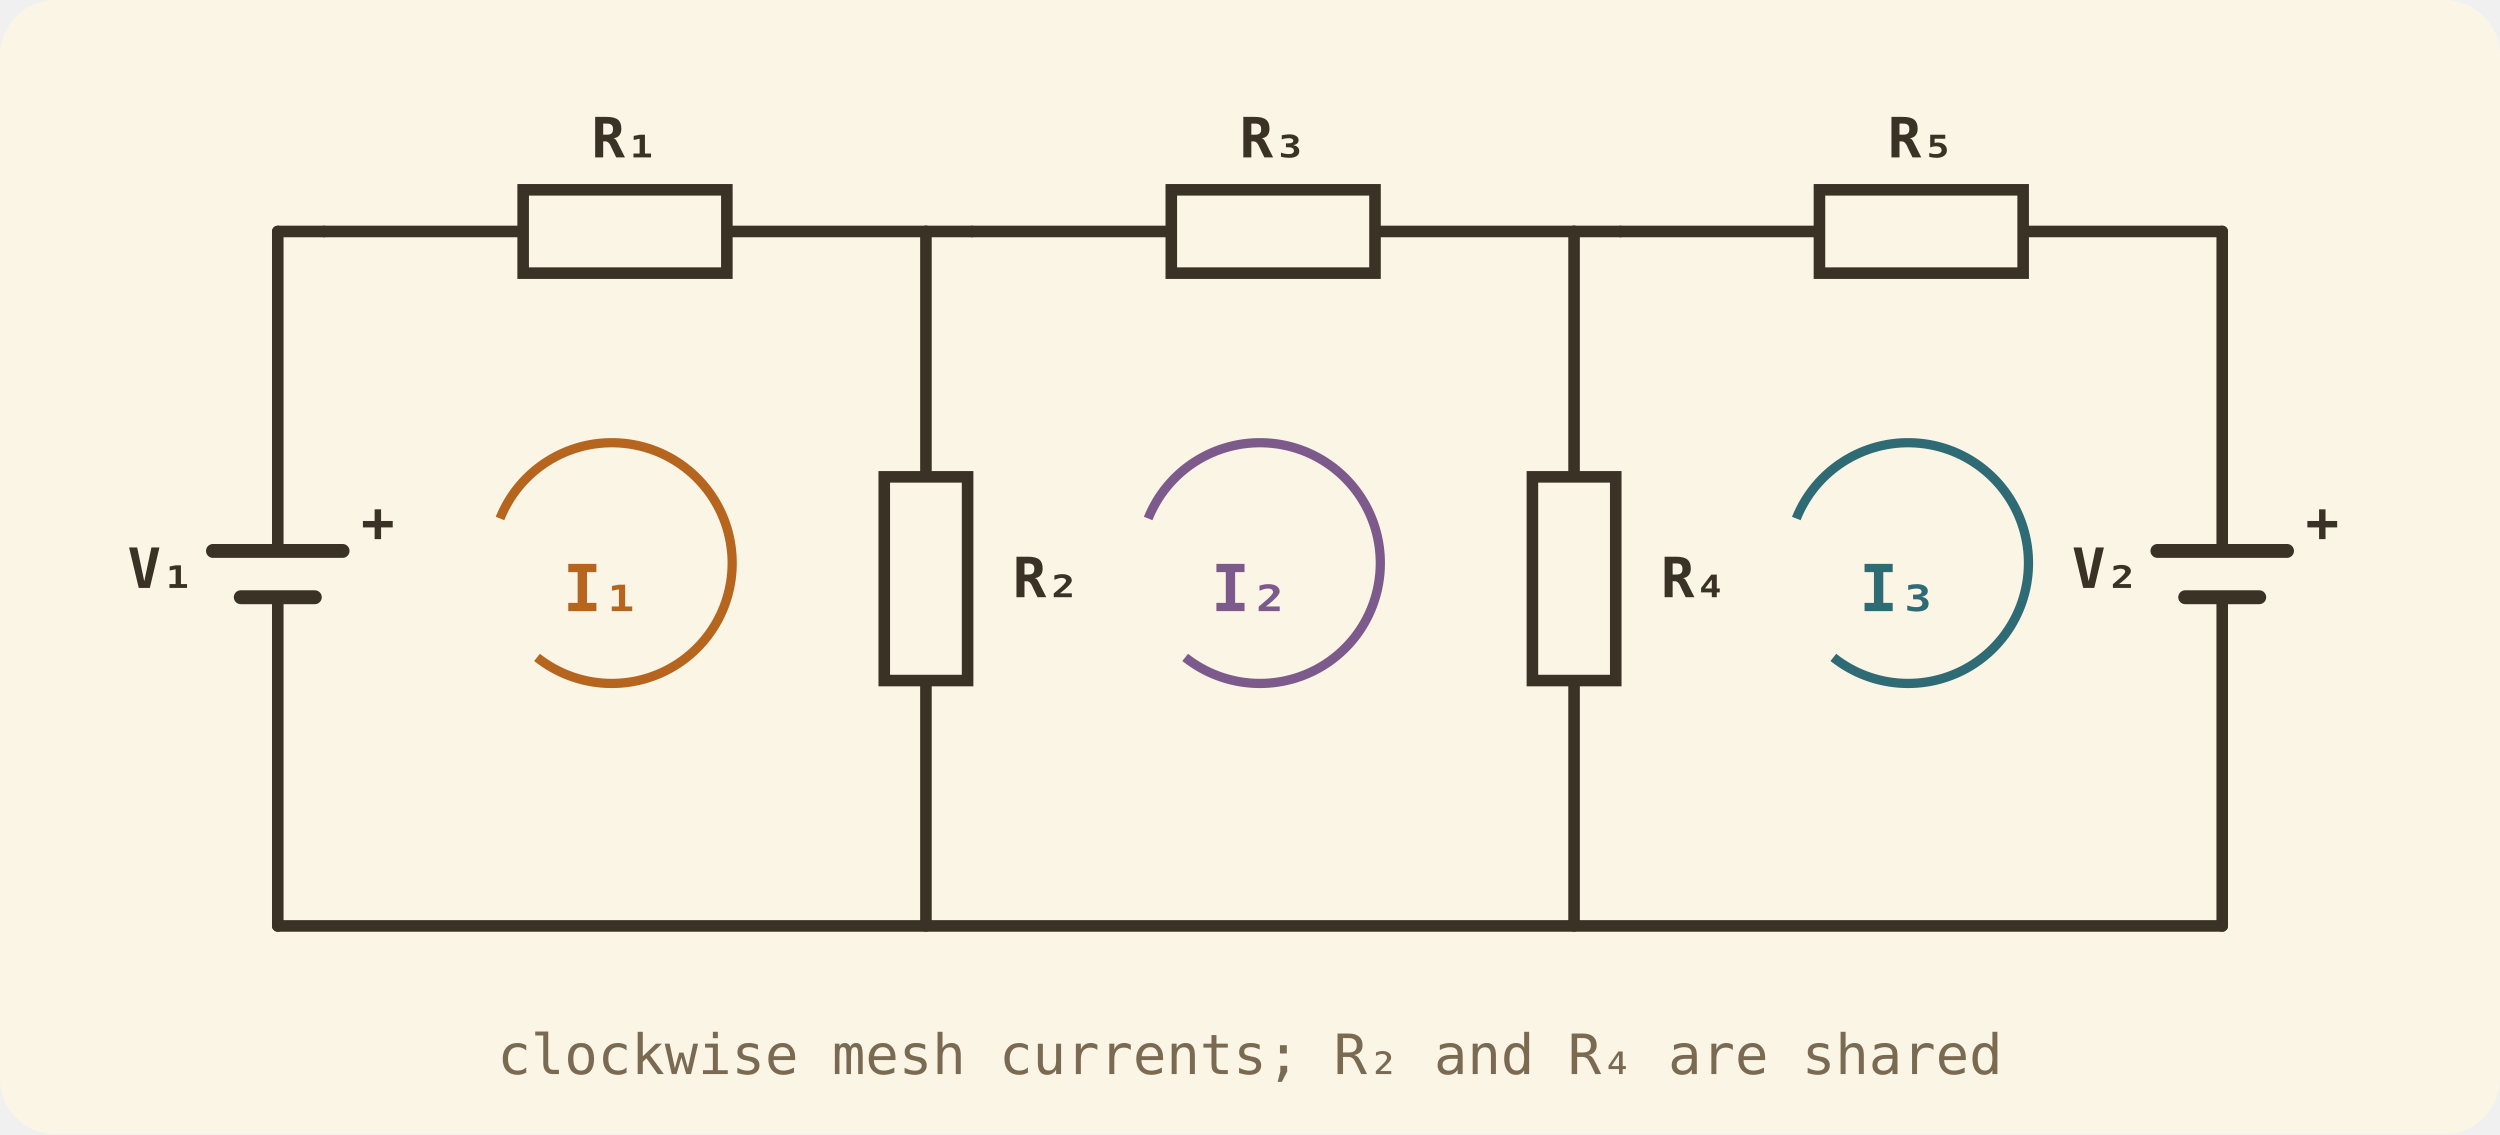
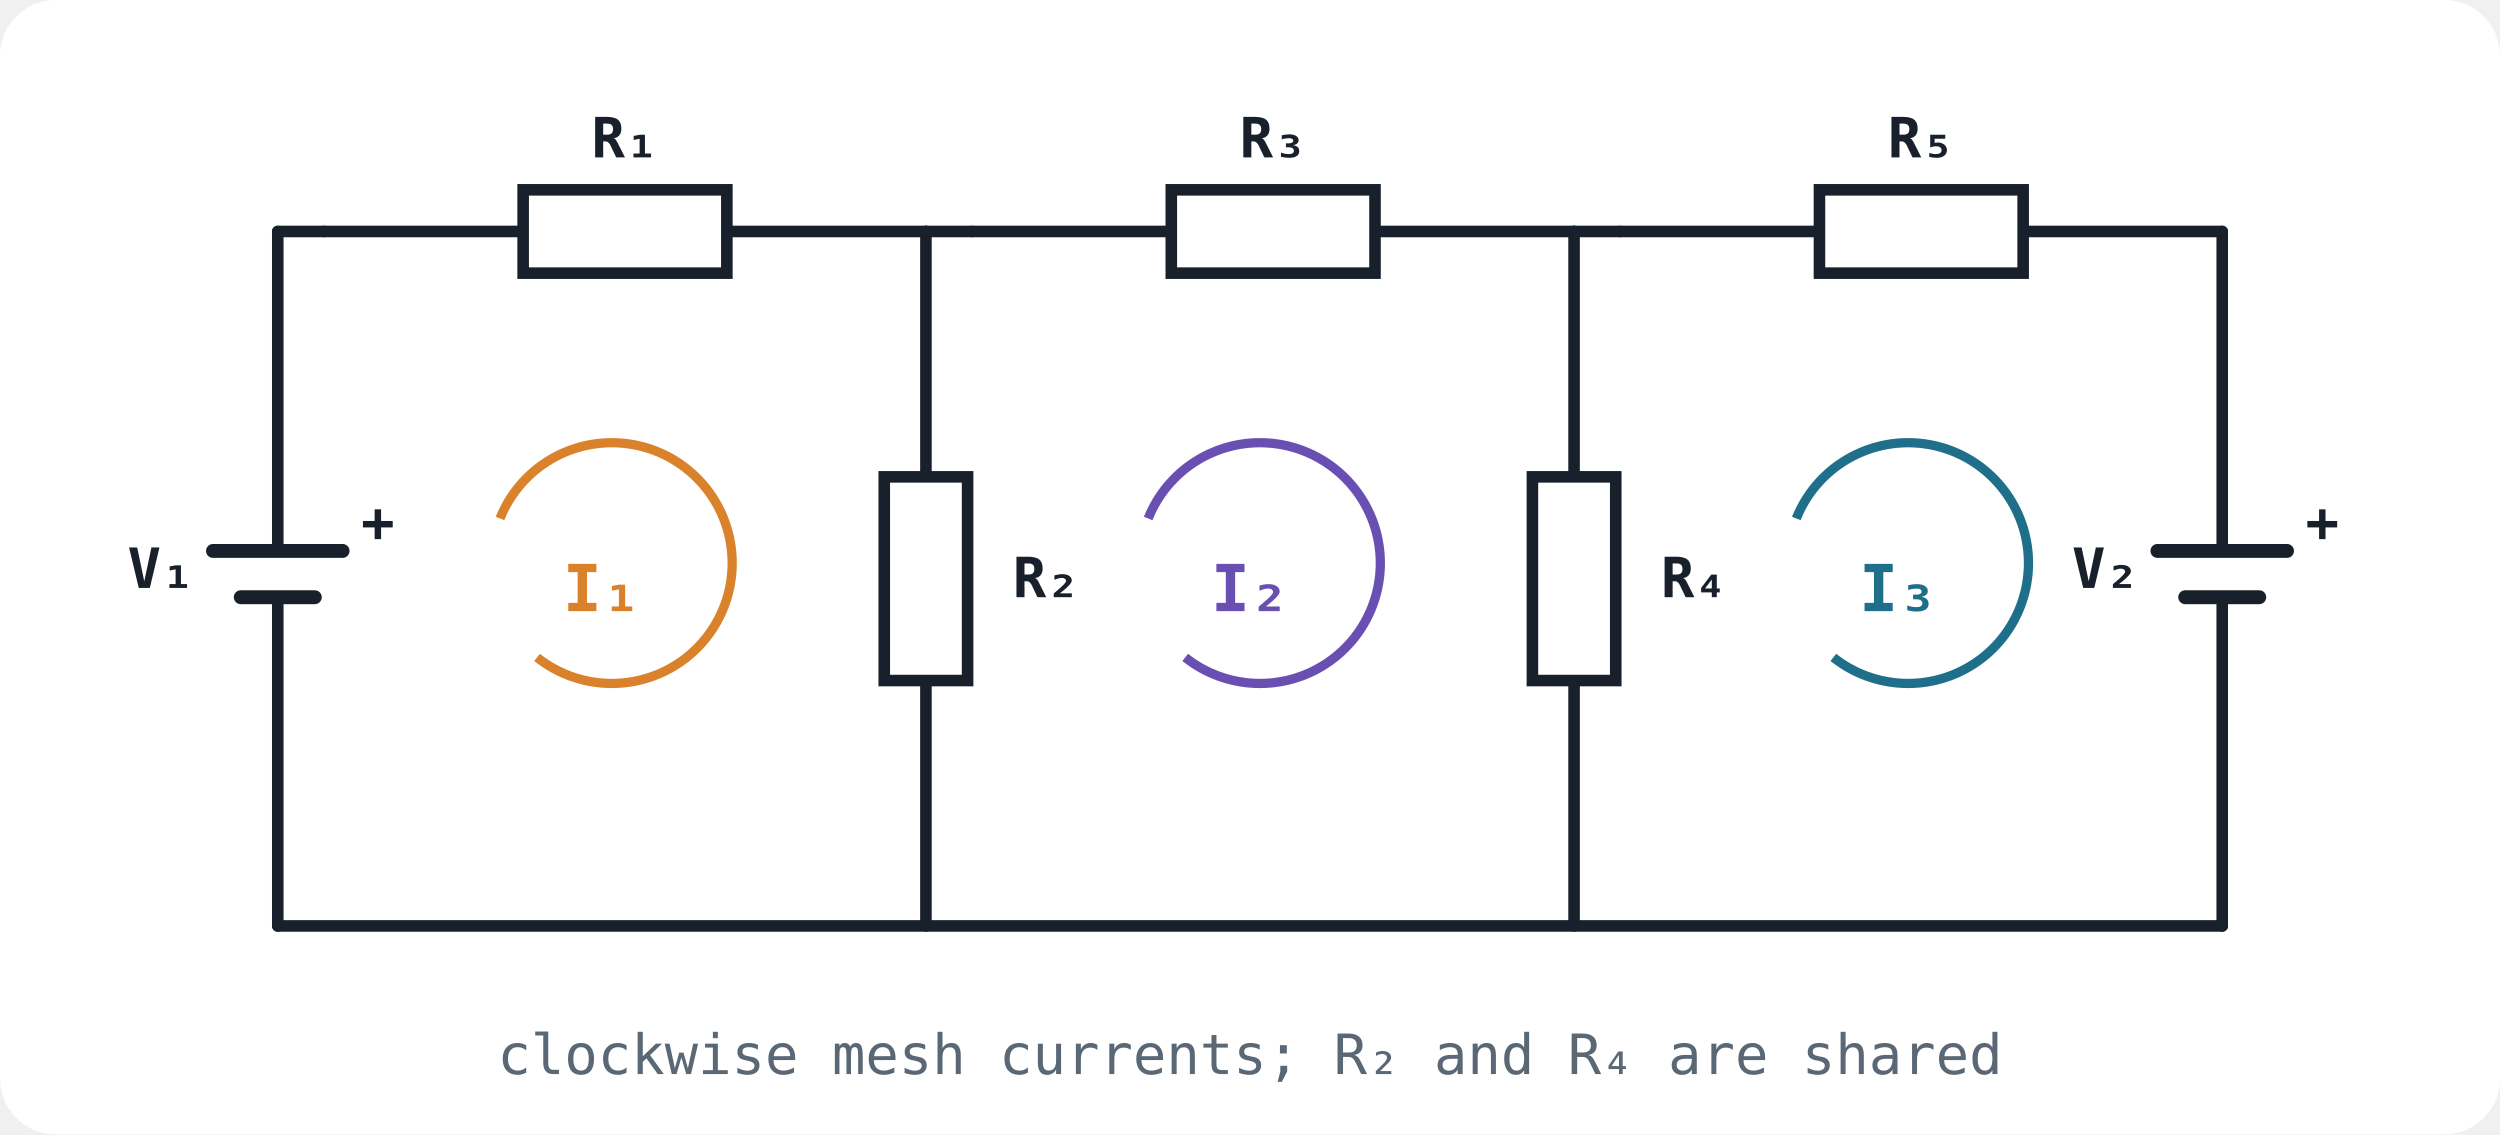
<svg xmlns="http://www.w3.org/2000/svg" viewBox="0 0 540 245" width="540" height="245">
-   <rect width="540" height="245" rx="12" fill="#fbf5e6" />
-   <polyline points="60,50 60,119.0" fill="none" stroke="#3b3226" stroke-width="2.5" stroke-linecap="round" stroke-linejoin="round" />
-   <polyline points="46,119.0 74,119.0" fill="none" stroke="#3b3226" stroke-width="3" stroke-linecap="round" stroke-linejoin="round" />
-   <polyline points="52,129.0 68,129.0" fill="none" stroke="#3b3226" stroke-width="3" stroke-linecap="round" stroke-linejoin="round" />
-   <polyline points="60,129.0 60,200" fill="none" stroke="#3b3226" stroke-width="2.5" stroke-linecap="round" stroke-linejoin="round" />
-   <text x="42" y="127.0" font-family="JetBrains Mono, monospace" font-size="12" font-weight="600" fill="#3b3226" text-anchor="end">V₁</text>
-   <text x="78" y="117.0" font-family="JetBrains Mono, monospace" font-size="12" font-weight="600" fill="#3b3226" text-anchor="start">+</text>
-   <polyline points="60,50 70,50" fill="none" stroke="#3b3226" stroke-width="2.5" stroke-linecap="round" stroke-linejoin="round" />
-   <polyline points="70,50 113.0,50.0" fill="none" stroke="#3b3226" stroke-width="2.5" stroke-linecap="round" stroke-linejoin="round" />
-   <polyline points="157.0,50.0 200,50" fill="none" stroke="#3b3226" stroke-width="2.5" stroke-linecap="round" stroke-linejoin="round" />
-   <polygon points="113.0,41.0 157.0,41.0 157.0,59.0 113.0,59.0" fill="#fbf5e6" stroke="#3b3226" stroke-width="2.5" />
-   <text x="135.0" y="34.0" font-family="JetBrains Mono, monospace" font-size="12" font-weight="600" fill="#3b3226" text-anchor="middle">R₁</text>
-   <polyline points="200,50 200.0,103.0" fill="none" stroke="#3b3226" stroke-width="2.5" stroke-linecap="round" stroke-linejoin="round" />
-   <polyline points="200.0,147.0 200,200" fill="none" stroke="#3b3226" stroke-width="2.5" stroke-linecap="round" stroke-linejoin="round" />
-   <polygon points="209.0,103.0 209.0,147.0 191.0,147.0 191.0,103.0" fill="#fbf5e6" stroke="#3b3226" stroke-width="2.5" />
-   <text x="226.0" y="129.0" font-family="JetBrains Mono, monospace" font-size="12" font-weight="600" fill="#3b3226" text-anchor="middle">R₂</text>
-   <polyline points="200,50 210,50" fill="none" stroke="#3b3226" stroke-width="2.5" stroke-linecap="round" stroke-linejoin="round" />
-   <polyline points="210,50 253.0,50.0" fill="none" stroke="#3b3226" stroke-width="2.5" stroke-linecap="round" stroke-linejoin="round" />
-   <polyline points="297.0,50.0 340,50" fill="none" stroke="#3b3226" stroke-width="2.5" stroke-linecap="round" stroke-linejoin="round" />
-   <polygon points="253.0,41.0 297.0,41.0 297.0,59.0 253.0,59.0" fill="#fbf5e6" stroke="#3b3226" stroke-width="2.5" />
-   <text x="275.0" y="34.0" font-family="JetBrains Mono, monospace" font-size="12" font-weight="600" fill="#3b3226" text-anchor="middle">R₃</text>
-   <polyline points="340,50 340.0,103.0" fill="none" stroke="#3b3226" stroke-width="2.5" stroke-linecap="round" stroke-linejoin="round" />
-   <polyline points="340.0,147.0 340,200" fill="none" stroke="#3b3226" stroke-width="2.5" stroke-linecap="round" stroke-linejoin="round" />
-   <polygon points="349.0,103.0 349.0,147.0 331.0,147.0 331.0,103.0" fill="#fbf5e6" stroke="#3b3226" stroke-width="2.5" />
-   <text x="366.0" y="129.0" font-family="JetBrains Mono, monospace" font-size="12" font-weight="600" fill="#3b3226" text-anchor="middle">R₄</text>
-   <polyline points="340,50 350,50" fill="none" stroke="#3b3226" stroke-width="2.5" stroke-linecap="round" stroke-linejoin="round" />
-   <polyline points="350,50 393.0,50.0" fill="none" stroke="#3b3226" stroke-width="2.5" stroke-linecap="round" stroke-linejoin="round" />
-   <polyline points="437.0,50.0 480,50" fill="none" stroke="#3b3226" stroke-width="2.5" stroke-linecap="round" stroke-linejoin="round" />
-   <polygon points="393.0,41.0 437.0,41.0 437.0,59.0 393.0,59.0" fill="#fbf5e6" stroke="#3b3226" stroke-width="2.5" />
-   <text x="415.0" y="34.0" font-family="JetBrains Mono, monospace" font-size="12" font-weight="600" fill="#3b3226" text-anchor="middle">R₅</text>
-   <polyline points="480,50 480,119.0" fill="none" stroke="#3b3226" stroke-width="2.5" stroke-linecap="round" stroke-linejoin="round" />
-   <polyline points="466,119.0 494,119.0" fill="none" stroke="#3b3226" stroke-width="3" stroke-linecap="round" stroke-linejoin="round" />
-   <polyline points="472,129.0 488,129.0" fill="none" stroke="#3b3226" stroke-width="3" stroke-linecap="round" stroke-linejoin="round" />
-   <polyline points="480,129.0 480,200" fill="none" stroke="#3b3226" stroke-width="2.5" stroke-linecap="round" stroke-linejoin="round" />
-   <text x="462" y="127.0" font-family="JetBrains Mono, monospace" font-size="12" font-weight="600" fill="#3b3226" text-anchor="end">V₂</text>
-   <text x="498" y="117.0" font-family="JetBrains Mono, monospace" font-size="12" font-weight="600" fill="#3b3226" text-anchor="start">+</text>
-   <polyline points="60,200 480,200" fill="none" stroke="#3b3226" stroke-width="2.5" stroke-linecap="round" stroke-linejoin="round" />
-   <path d="M108.0 112 a 26 26 0 1 1 8 30" fill="none" stroke="#b5651d" stroke-width="2" />
-   <text x="130.0" y="132" font-family="JetBrains Mono, monospace" font-size="14" font-weight="600" fill="#b5651d" text-anchor="middle">I₁</text>
-   <path d="M248.0 112 a 26 26 0 1 1 8 30" fill="none" stroke="#7d5a8c" stroke-width="2" />
-   <text x="270.0" y="132" font-family="JetBrains Mono, monospace" font-size="14" font-weight="600" fill="#7d5a8c" text-anchor="middle">I₂</text>
-   <path d="M388.0 112 a 26 26 0 1 1 8 30" fill="none" stroke="#2f6b74" stroke-width="2" />
-   <text x="410.0" y="132" font-family="JetBrains Mono, monospace" font-size="14" font-weight="600" fill="#2f6b74" text-anchor="middle">I₃</text>
-   <text x="270" y="232" font-family="JetBrains Mono, monospace" font-size="12" font-weight="400" fill="#7a6a52" text-anchor="middle">clockwise mesh currents; R₂ and R₄ are shared</text>
+   <rect width="540" height="245" rx="12" fill="#ffffff" />
+   <polyline points="60,50 60,119.0" fill="none" stroke="#18212b" stroke-width="2.5" stroke-linecap="round" stroke-linejoin="round" />
+   <polyline points="46,119.0 74,119.0" fill="none" stroke="#18212b" stroke-width="3" stroke-linecap="round" stroke-linejoin="round" />
+   <polyline points="52,129.0 68,129.0" fill="none" stroke="#18212b" stroke-width="3" stroke-linecap="round" stroke-linejoin="round" />
+   <polyline points="60,129.0 60,200" fill="none" stroke="#18212b" stroke-width="2.5" stroke-linecap="round" stroke-linejoin="round" />
+   <text x="42" y="127.0" font-family="JetBrains Mono, monospace" font-size="12" font-weight="600" fill="#18212b" text-anchor="end">V₁</text>
+   <text x="78" y="117.0" font-family="JetBrains Mono, monospace" font-size="12" font-weight="600" fill="#18212b" text-anchor="start">+</text>
+   <polyline points="60,50 70,50" fill="none" stroke="#18212b" stroke-width="2.5" stroke-linecap="round" stroke-linejoin="round" />
+   <polyline points="70,50 113.0,50.0" fill="none" stroke="#18212b" stroke-width="2.5" stroke-linecap="round" stroke-linejoin="round" />
+   <polyline points="157.0,50.0 200,50" fill="none" stroke="#18212b" stroke-width="2.5" stroke-linecap="round" stroke-linejoin="round" />
+   <polygon points="113.0,41.0 157.0,41.0 157.0,59.0 113.0,59.0" fill="#ffffff" stroke="#18212b" stroke-width="2.5" />
+   <text x="135.0" y="34.0" font-family="JetBrains Mono, monospace" font-size="12" font-weight="600" fill="#18212b" text-anchor="middle">R₁</text>
+   <polyline points="200,50 200.0,103.0" fill="none" stroke="#18212b" stroke-width="2.5" stroke-linecap="round" stroke-linejoin="round" />
+   <polyline points="200.0,147.0 200,200" fill="none" stroke="#18212b" stroke-width="2.5" stroke-linecap="round" stroke-linejoin="round" />
+   <polygon points="209.0,103.0 209.0,147.0 191.0,147.0 191.0,103.0" fill="#ffffff" stroke="#18212b" stroke-width="2.5" />
+   <text x="226.0" y="129.0" font-family="JetBrains Mono, monospace" font-size="12" font-weight="600" fill="#18212b" text-anchor="middle">R₂</text>
+   <polyline points="200,50 210,50" fill="none" stroke="#18212b" stroke-width="2.5" stroke-linecap="round" stroke-linejoin="round" />
+   <polyline points="210,50 253.0,50.0" fill="none" stroke="#18212b" stroke-width="2.5" stroke-linecap="round" stroke-linejoin="round" />
+   <polyline points="297.0,50.0 340,50" fill="none" stroke="#18212b" stroke-width="2.5" stroke-linecap="round" stroke-linejoin="round" />
+   <polygon points="253.0,41.0 297.0,41.0 297.0,59.0 253.0,59.0" fill="#ffffff" stroke="#18212b" stroke-width="2.5" />
+   <text x="275.0" y="34.0" font-family="JetBrains Mono, monospace" font-size="12" font-weight="600" fill="#18212b" text-anchor="middle">R₃</text>
+   <polyline points="340,50 340.0,103.0" fill="none" stroke="#18212b" stroke-width="2.5" stroke-linecap="round" stroke-linejoin="round" />
+   <polyline points="340.0,147.0 340,200" fill="none" stroke="#18212b" stroke-width="2.5" stroke-linecap="round" stroke-linejoin="round" />
+   <polygon points="349.0,103.0 349.0,147.0 331.0,147.0 331.0,103.0" fill="#ffffff" stroke="#18212b" stroke-width="2.5" />
+   <text x="366.0" y="129.0" font-family="JetBrains Mono, monospace" font-size="12" font-weight="600" fill="#18212b" text-anchor="middle">R₄</text>
+   <polyline points="340,50 350,50" fill="none" stroke="#18212b" stroke-width="2.5" stroke-linecap="round" stroke-linejoin="round" />
+   <polyline points="350,50 393.0,50.0" fill="none" stroke="#18212b" stroke-width="2.5" stroke-linecap="round" stroke-linejoin="round" />
+   <polyline points="437.0,50.0 480,50" fill="none" stroke="#18212b" stroke-width="2.5" stroke-linecap="round" stroke-linejoin="round" />
+   <polygon points="393.0,41.0 437.0,41.0 437.0,59.0 393.0,59.0" fill="#ffffff" stroke="#18212b" stroke-width="2.5" />
+   <text x="415.0" y="34.0" font-family="JetBrains Mono, monospace" font-size="12" font-weight="600" fill="#18212b" text-anchor="middle">R₅</text>
+   <polyline points="480,50 480,119.0" fill="none" stroke="#18212b" stroke-width="2.5" stroke-linecap="round" stroke-linejoin="round" />
+   <polyline points="466,119.0 494,119.0" fill="none" stroke="#18212b" stroke-width="3" stroke-linecap="round" stroke-linejoin="round" />
+   <polyline points="472,129.0 488,129.0" fill="none" stroke="#18212b" stroke-width="3" stroke-linecap="round" stroke-linejoin="round" />
+   <polyline points="480,129.0 480,200" fill="none" stroke="#18212b" stroke-width="2.5" stroke-linecap="round" stroke-linejoin="round" />
+   <text x="462" y="127.0" font-family="JetBrains Mono, monospace" font-size="12" font-weight="600" fill="#18212b" text-anchor="end">V₂</text>
+   <text x="498" y="117.0" font-family="JetBrains Mono, monospace" font-size="12" font-weight="600" fill="#18212b" text-anchor="start">+</text>
+   <polyline points="60,200 480,200" fill="none" stroke="#18212b" stroke-width="2.5" stroke-linecap="round" stroke-linejoin="round" />
+   <path d="M108.0 112 a 26 26 0 1 1 8 30" fill="none" stroke="#d9822b" stroke-width="2" />
+   <text x="130.0" y="132" font-family="JetBrains Mono, monospace" font-size="14" font-weight="600" fill="#d9822b" text-anchor="middle">I₁</text>
+   <path d="M248.0 112 a 26 26 0 1 1 8 30" fill="none" stroke="#6a4fb3" stroke-width="2" />
+   <text x="270.0" y="132" font-family="JetBrains Mono, monospace" font-size="14" font-weight="600" fill="#6a4fb3" text-anchor="middle">I₂</text>
+   <path d="M388.0 112 a 26 26 0 1 1 8 30" fill="none" stroke="#1f6f8b" stroke-width="2" />
+   <text x="410.0" y="132" font-family="JetBrains Mono, monospace" font-size="14" font-weight="600" fill="#1f6f8b" text-anchor="middle">I₃</text>
+   <text x="270" y="232" font-family="JetBrains Mono, monospace" font-size="12" font-weight="400" fill="#5a6774" text-anchor="middle">clockwise mesh currents; R₂ and R₄ are shared</text>
</svg>
